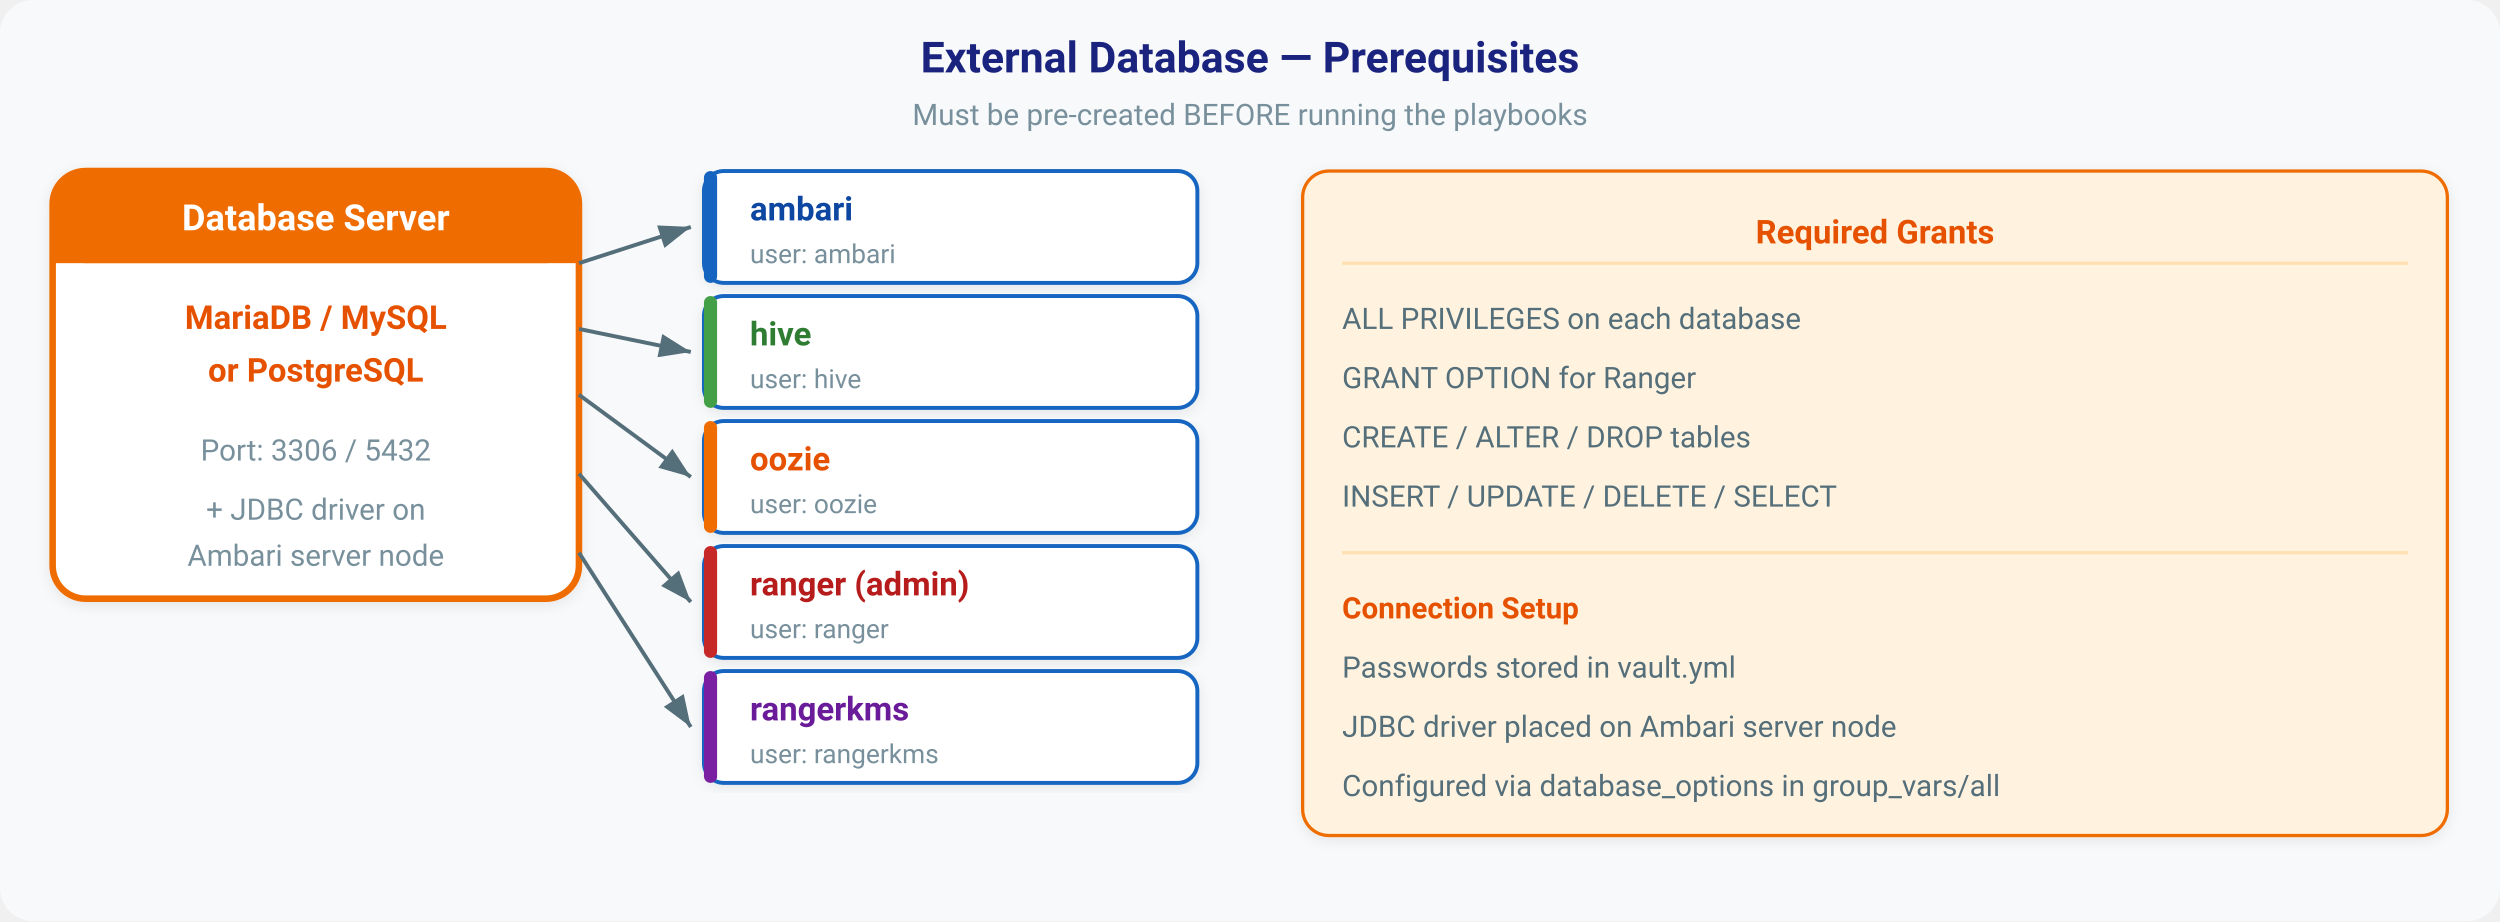
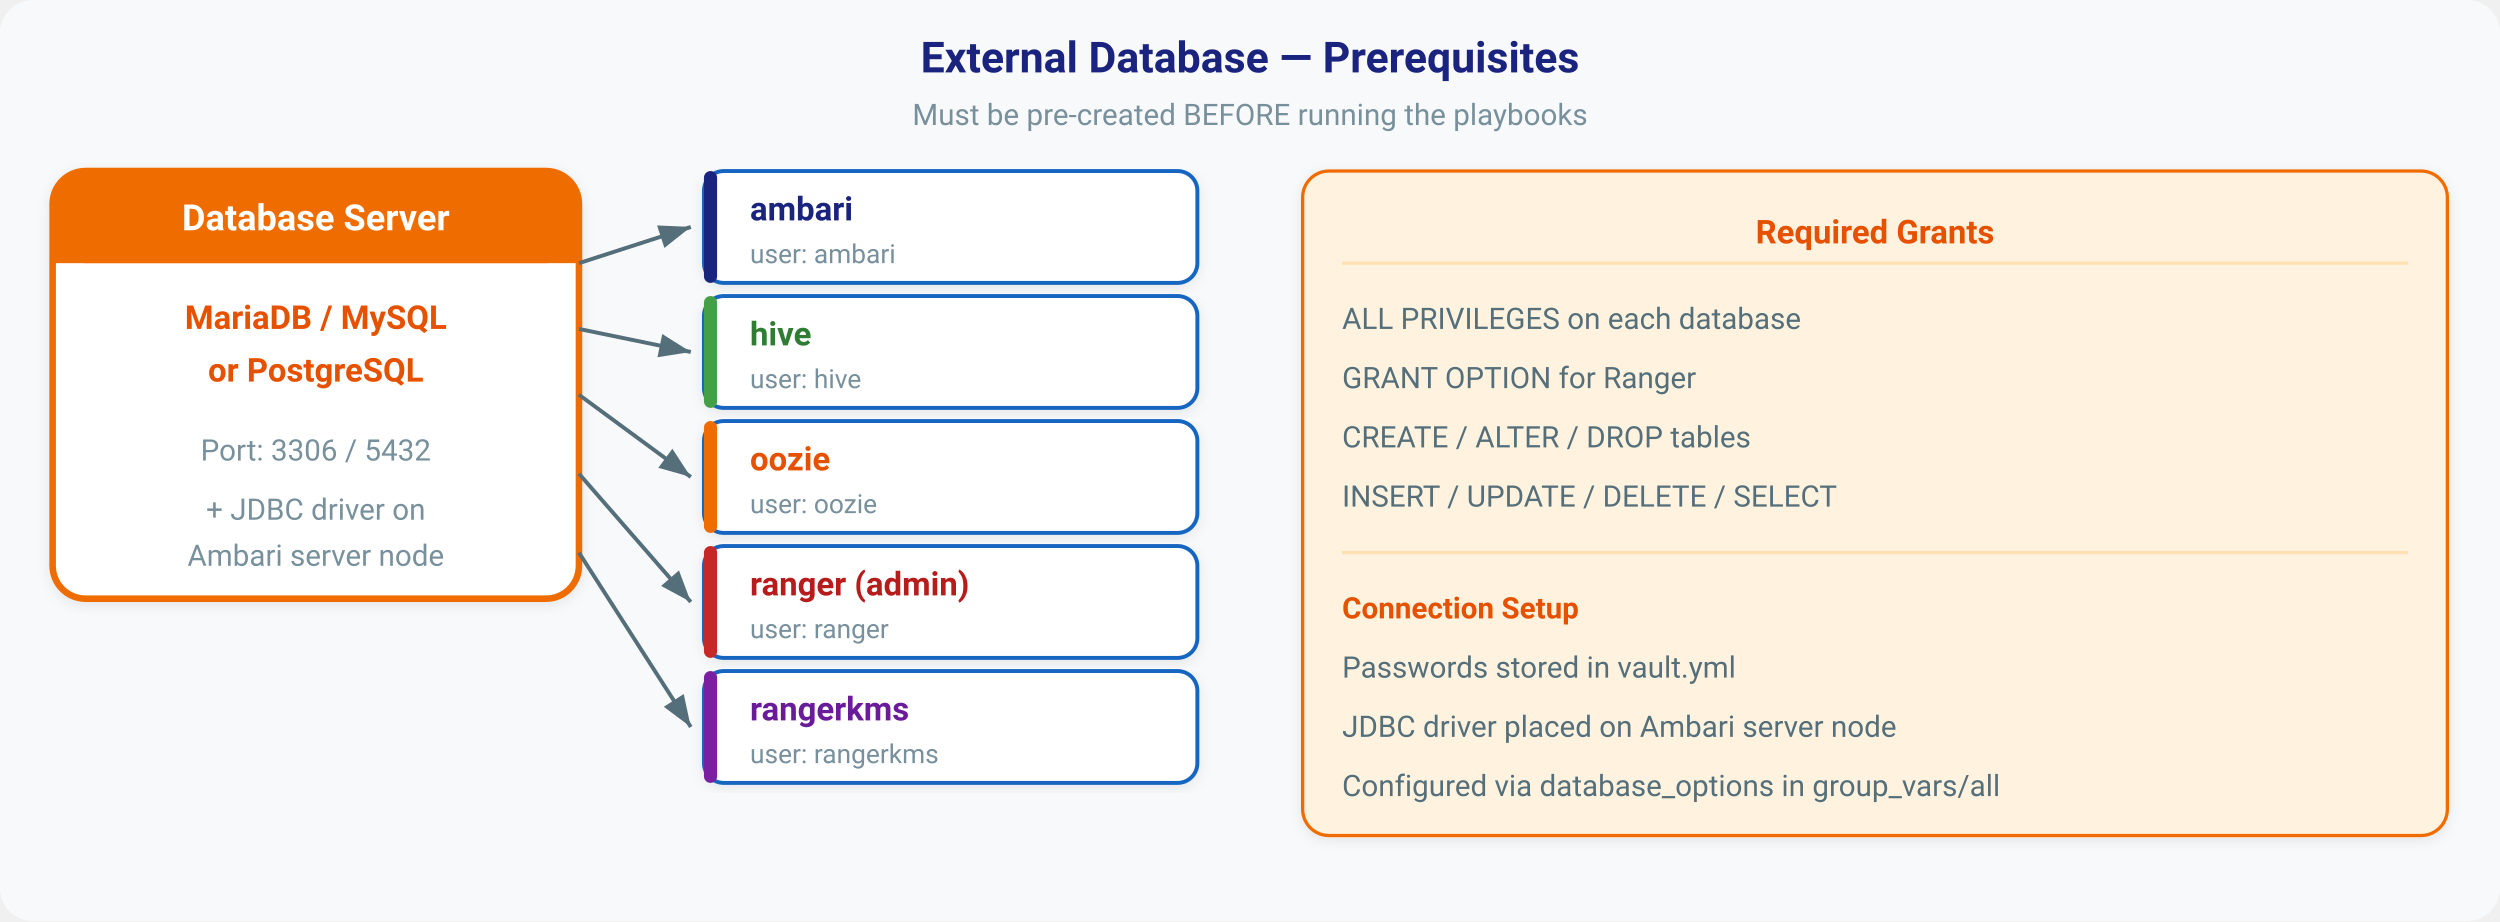
<svg xmlns="http://www.w3.org/2000/svg" viewBox="0 0 760 280" role="img" aria-labelledby="db-title db-desc" font-family="-apple-system, Segoe UI, Roboto, sans-serif">
  <defs>
    <filter id="ds" x="-3%" y="-3%" width="106%" height="112%">
      <feDropShadow dx="0" dy="1" stdDeviation="2" flood-opacity="0.08" />
    </filter>
    <marker id="a" markerWidth="8" markerHeight="6" refX="8" refY="3" orient="auto">
      <polygon points="0 0, 8 3, 0 6" fill="#546e7a" />
    </marker>
  </defs>
  <rect width="760" height="280" fill="#f8f9fa" rx="10" />
  <text x="380" y="22" text-anchor="middle" fill="#1a237e" font-size="13" font-weight="700">External Database — Prerequisites</text>
  <text x="380" y="38" text-anchor="middle" fill="#78909c" font-size="9">Must be pre-created BEFORE running the playbooks</text>
  <rect x="16" y="52" width="160" height="130" rx="10" fill="#fff" stroke="#ef6c00" stroke-width="2" filter="url(#ds)" />
  <rect x="16" y="52" width="160" height="28" rx="10" fill="#ef6c00" />
  <rect x="16" y="68" width="160" height="12" fill="#ef6c00" />
  <text x="96" y="70" text-anchor="middle" fill="#fff" font-size="11" font-weight="700">Database Server</text>
  <text x="96" y="100" text-anchor="middle" fill="#e65100" font-size="10" font-weight="600">MariaDB / MySQL</text>
  <text x="96" y="116" text-anchor="middle" fill="#e65100" font-size="10" font-weight="600">or PostgreSQL</text>
  <text x="96" y="140" text-anchor="middle" fill="#78909c" font-size="9">Port: 3306 / 5432</text>
  <text x="96" y="158" text-anchor="middle" fill="#78909c" font-size="9">+ JDBC driver on</text>
  <text x="96" y="172" text-anchor="middle" fill="#78909c" font-size="9">Ambari server node</text>
  <line x1="176" y1="80" x2="210" y2="69" stroke="#546e7a" stroke-width="1.2" marker-end="url(#a)" />
  <line x1="176" y1="100" x2="210" y2="107" stroke="#546e7a" stroke-width="1.2" marker-end="url(#a)" />
  <line x1="176" y1="120" x2="210" y2="145" stroke="#546e7a" stroke-width="1.2" marker-end="url(#a)" />
  <line x1="176" y1="144" x2="210" y2="183" stroke="#546e7a" stroke-width="1.2" marker-end="url(#a)" />
  <line x1="176" y1="168" x2="210" y2="221" stroke="#546e7a" stroke-width="1.2" marker-end="url(#a)" />
  <rect x="214" y="52" width="150" height="34" rx="6" fill="#fff" stroke="#1565c0" stroke-width="1.2" filter="url(#ds)" />
-   <rect x="214" y="52" width="4" height="34" rx="2" fill="#1565c0" />
-   <text x="228" y="67" fill="#0d47a1" font-size="10" font-weight="700">ambari</text>
+   <rect x="214" y="52" width="4" height="34" rx="2" fill="#1a237e" />
+   <text x="228" y="67" fill="#1a237e" font-size="10" font-weight="700">ambari</text>
  <text x="228" y="80" fill="#78909c" font-size="8">user: ambari</text>
  <rect x="214" y="90" width="150" height="34" rx="6" fill="#fff" stroke="#1565c0" stroke-width="1.2" filter="url(#ds)" />
  <rect x="214" y="90" width="4" height="34" rx="2" fill="#43a047" />
  <text x="228" y="105" fill="#2e7d32" font-size="10" font-weight="700">hive</text>
  <text x="228" y="118" fill="#78909c" font-size="8">user: hive</text>
  <rect x="214" y="128" width="150" height="34" rx="6" fill="#fff" stroke="#1565c0" stroke-width="1.2" filter="url(#ds)" />
  <rect x="214" y="128" width="4" height="34" rx="2" fill="#ef6c00" />
  <text x="228" y="143" fill="#e65100" font-size="10" font-weight="700">oozie</text>
  <text x="228" y="156" fill="#78909c" font-size="8">user: oozie</text>
  <rect x="214" y="166" width="150" height="34" rx="6" fill="#fff" stroke="#1565c0" stroke-width="1.2" filter="url(#ds)" />
  <rect x="214" y="166" width="4" height="34" rx="2" fill="#c62828" />
  <text x="228" y="181" fill="#b71c1c" font-size="10" font-weight="700">ranger (admin)</text>
  <text x="228" y="194" fill="#78909c" font-size="8">user: ranger</text>
  <rect x="214" y="204" width="150" height="34" rx="6" fill="#fff" stroke="#1565c0" stroke-width="1.2" filter="url(#ds)" />
  <rect x="214" y="204" width="4" height="34" rx="2" fill="#7b1fa2" />
  <text x="228" y="219" fill="#6a1b9a" font-size="10" font-weight="700">rangerkms</text>
  <text x="228" y="232" fill="#78909c" font-size="8">user: rangerkms</text>
  <rect x="396" y="52" width="348" height="202" rx="8" fill="#fff3e0" stroke="#ef6c00" stroke-width="1" filter="url(#ds)" />
  <text x="570" y="74" text-anchor="middle" fill="#e65100" font-size="10" font-weight="700">Required Grants</text>
  <line x1="408" y1="80" x2="732" y2="80" stroke="#ffe0b2" stroke-width="1" />
  <text x="408" y="100" fill="#546e7a" font-size="9">ALL PRIVILEGES on each database</text>
  <text x="408" y="118" fill="#546e7a" font-size="9">GRANT OPTION for Ranger</text>
  <text x="408" y="136" fill="#546e7a" font-size="9">CREATE / ALTER / DROP tables</text>
  <text x="408" y="154" fill="#546e7a" font-size="9">INSERT / UPDATE / DELETE / SELECT</text>
  <line x1="408" y1="168" x2="732" y2="168" stroke="#ffe0b2" stroke-width="1" />
  <text x="408" y="188" fill="#e65100" font-size="9" font-weight="600">Connection Setup</text>
  <text x="408" y="206" fill="#546e7a" font-size="9">Passwords stored in vault.yml</text>
  <text x="408" y="224" fill="#546e7a" font-size="9">JDBC driver placed on Ambari server node</text>
  <text x="408" y="242" fill="#546e7a" font-size="9">Configured via database_options in group_vars/all</text>
</svg>
